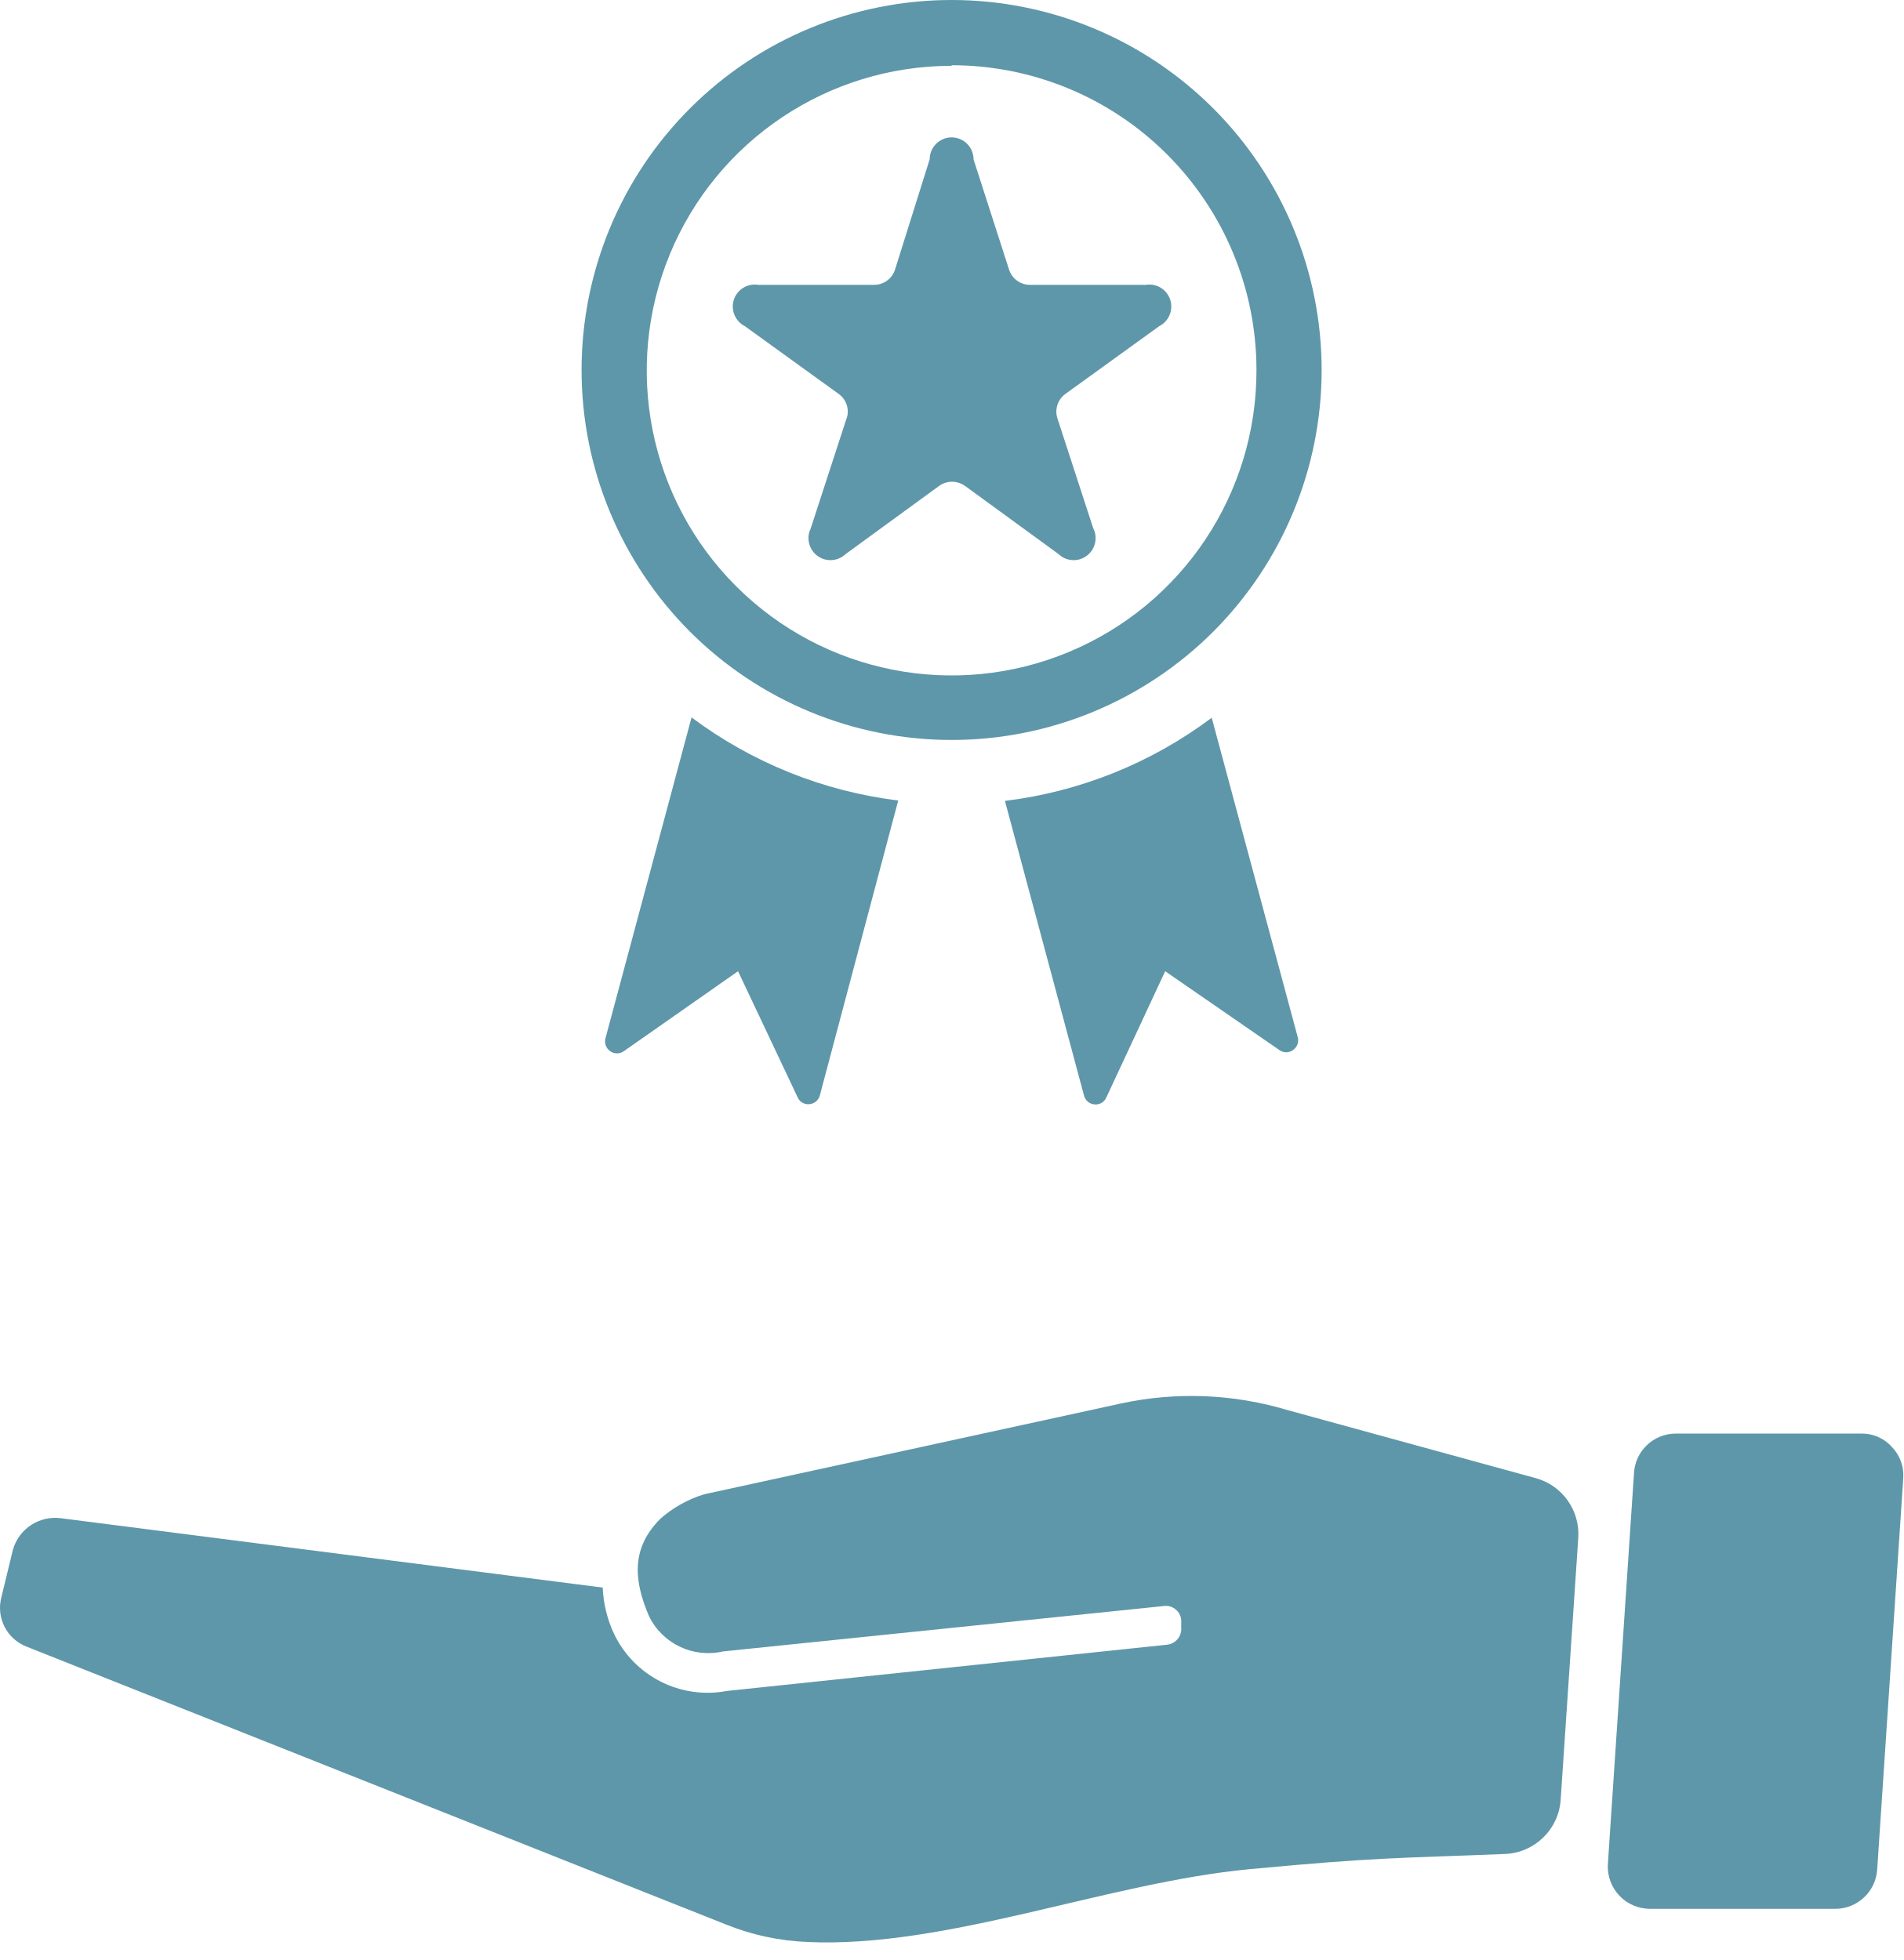
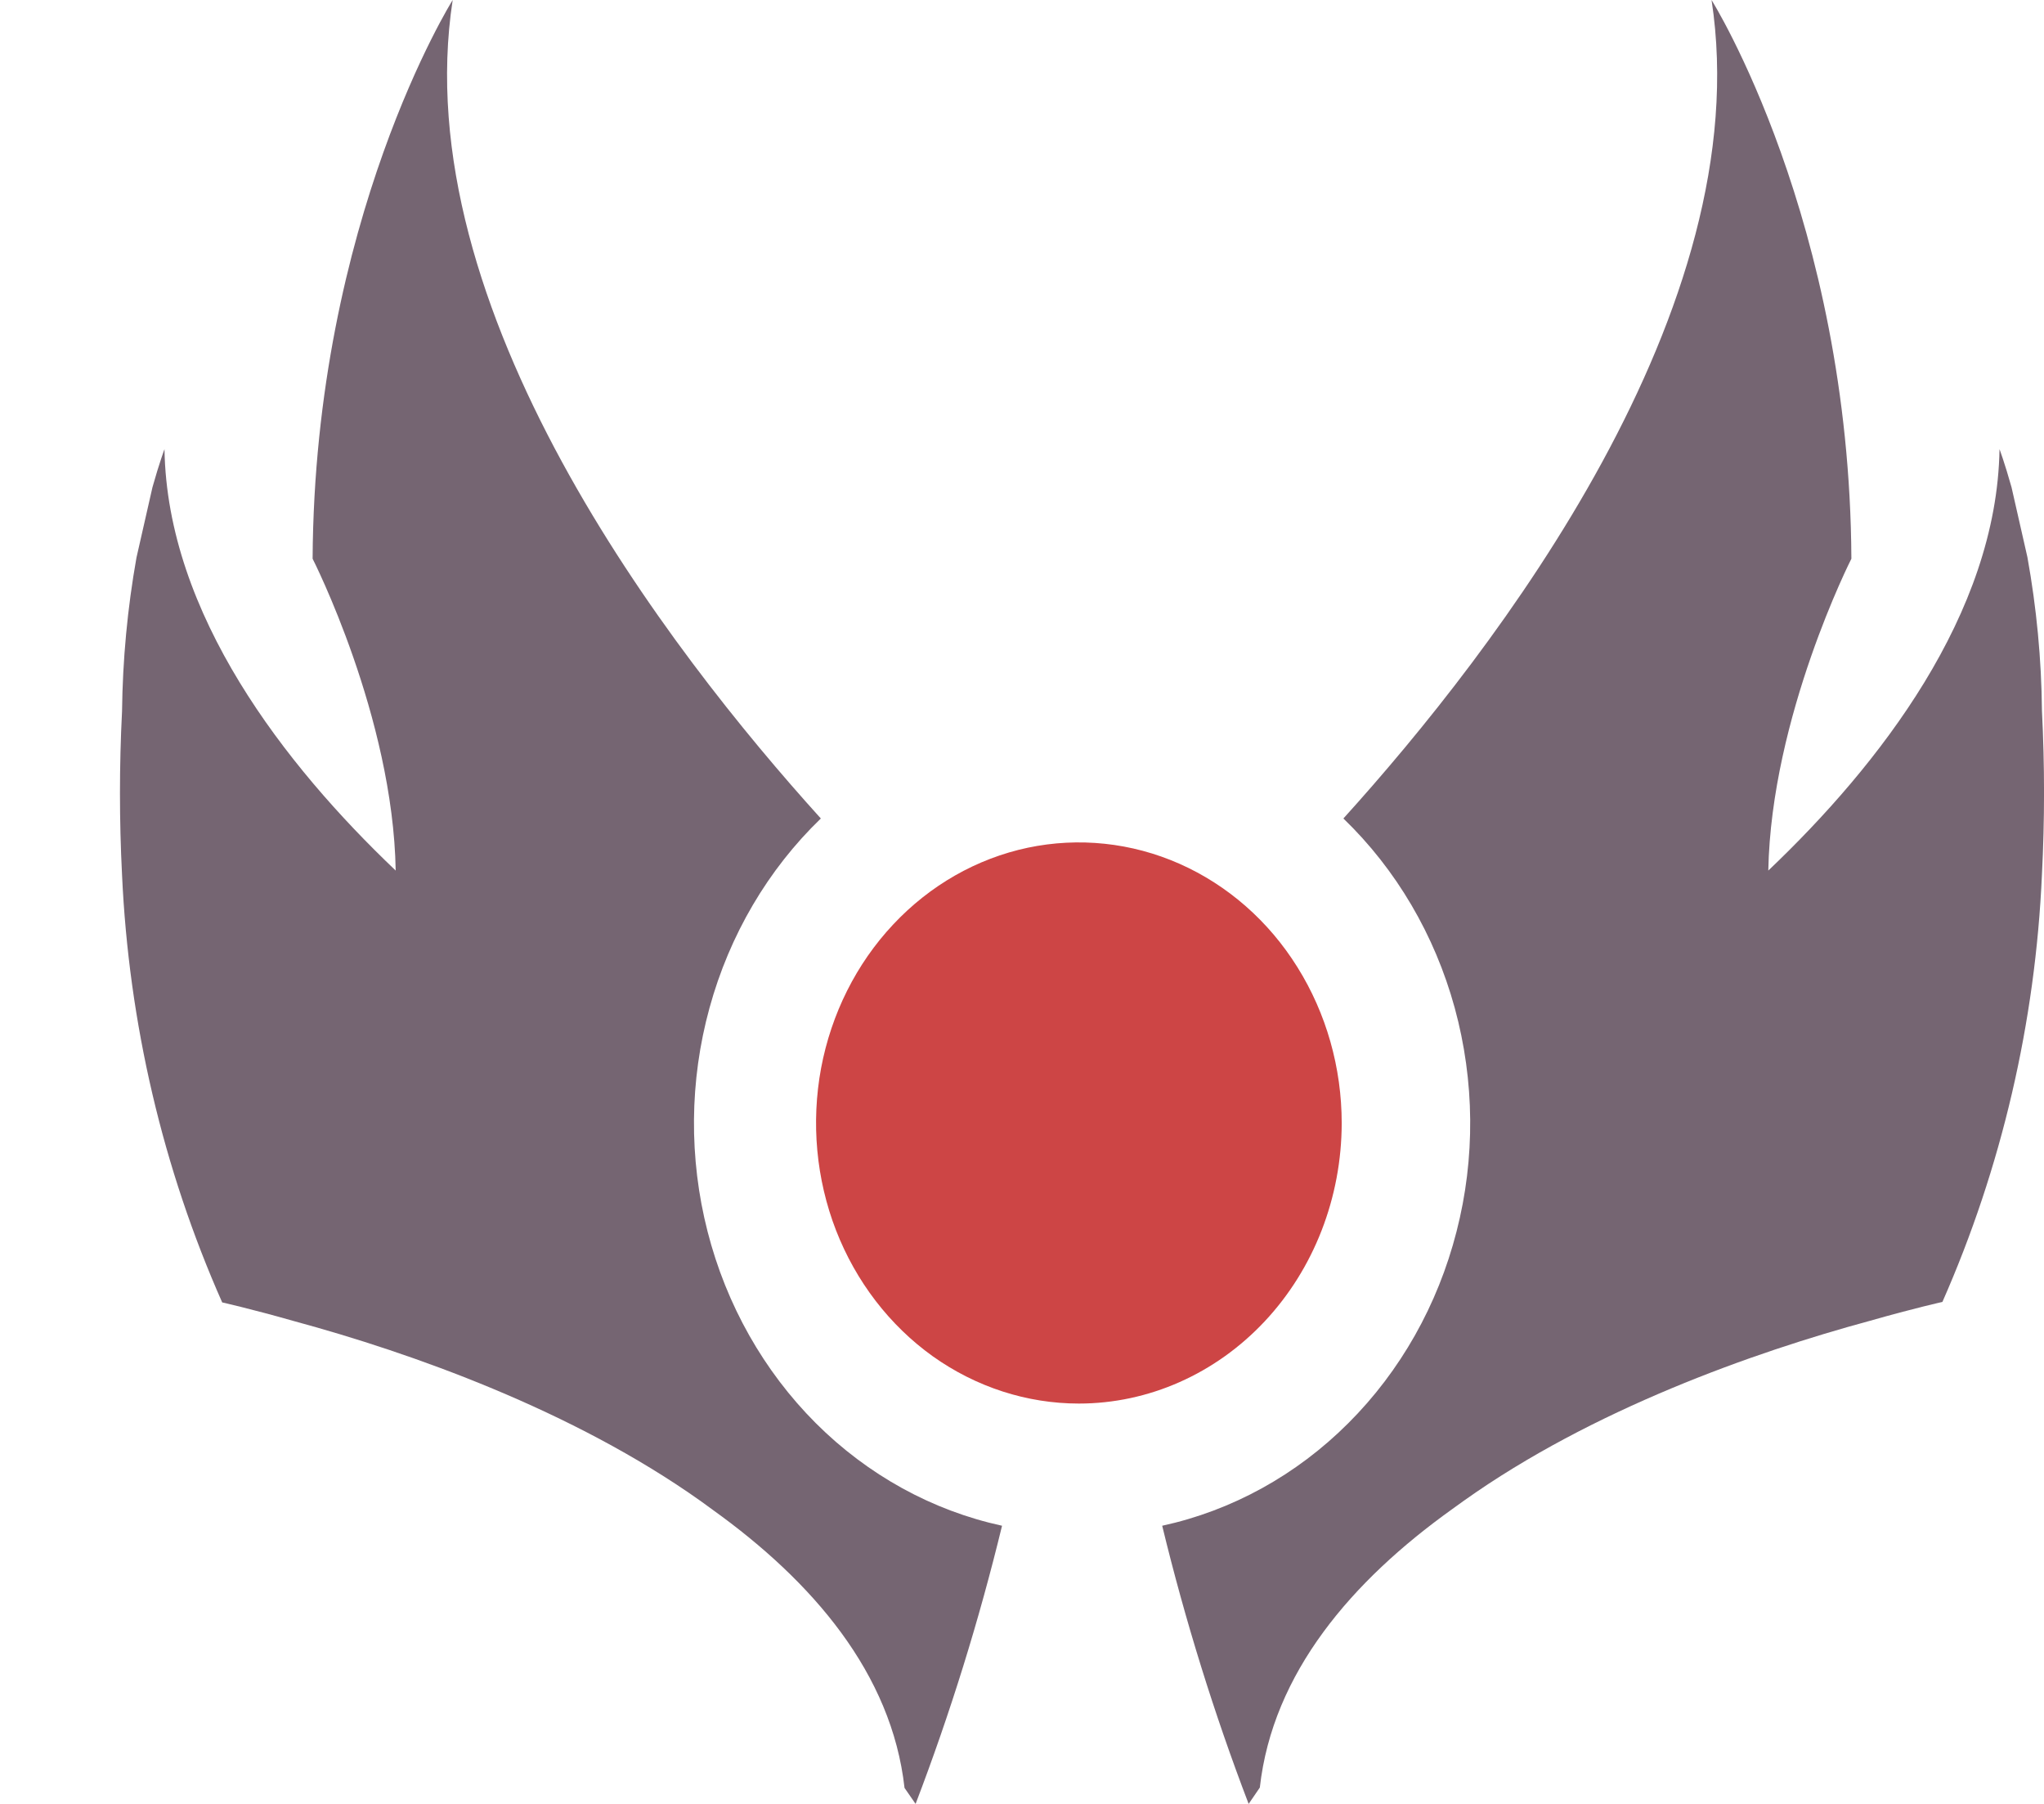
- <svg xmlns="http://www.w3.org/2000/svg" width="100" height="103" viewBox="0 0 100 103" fill="none">
-   <path fill-rule="evenodd" clip-rule="evenodd" d="M47.194 42.057L43.077 57.553C43.014 57.814 42.789 58.003 42.523 58.026C42.258 58.053 42.005 57.904 41.902 57.656L38.776 51.039L32.781 55.237C32.564 55.395 32.272 55.395 32.055 55.237C31.835 55.084 31.74 54.809 31.812 54.557L36.334 37.698H36.33C39.51 40.076 43.253 41.585 47.194 42.067L47.194 42.057ZM88.049 75.335H97.792C98.404 75.326 98.99 75.582 99.395 76.037C99.823 76.479 100.039 77.078 99.994 77.686L98.625 98.248C98.548 99.41 97.584 100.311 96.422 100.311H86.675C86.076 100.307 85.499 100.059 85.085 99.626C84.67 99.19 84.45 98.604 84.472 98.005L85.846 77.447V77.443C85.896 76.263 86.869 75.335 88.049 75.335ZM67.64 74.1L80.68 77.677C82.086 78.055 83.023 79.384 82.919 80.835L81.996 94.568C81.897 96.131 80.631 97.365 79.068 97.428C73.406 97.658 72.415 97.59 65.668 98.226C58.172 98.928 49.744 102.388 42.407 102.054L42.412 102.05C40.939 101.996 39.493 101.68 38.133 101.131L1.396 86.532C0.364 86.132 -0.203 85.028 0.067 83.96L0.68 81.434C0.995 80.335 2.071 79.632 3.207 79.785L31.665 83.429C31.701 84.262 31.899 85.082 32.251 85.839C33.309 88.082 35.755 89.325 38.192 88.861L61.335 86.429H61.33C61.776 86.375 62.1 85.974 62.06 85.528V85.123C62.037 84.906 61.934 84.708 61.763 84.573C61.592 84.433 61.375 84.37 61.159 84.397L37.979 86.785C36.412 87.145 34.799 86.375 34.097 84.929C33.218 82.888 33.245 81.271 34.687 79.821H34.682C35.353 79.231 36.137 78.79 36.988 78.528L58.897 73.754C61.794 73.128 64.802 73.249 67.64 74.1ZM51.149 8.374L53.005 14.139C53.154 14.648 53.631 14.99 54.158 14.968H60.203C60.762 14.878 61.307 15.211 61.482 15.752C61.658 16.292 61.41 16.882 60.906 17.139L56.005 20.679C55.573 20.972 55.392 21.522 55.564 22.012L57.442 27.778H57.447C57.69 28.282 57.537 28.886 57.086 29.215C56.636 29.544 56.014 29.503 55.613 29.116L50.726 25.553H50.722C50.307 25.238 49.731 25.238 49.316 25.553L44.429 29.116C44.024 29.503 43.402 29.544 42.952 29.215C42.501 28.886 42.348 28.282 42.591 27.778L44.469 22.012H44.474C44.65 21.521 44.469 20.972 44.033 20.679L39.132 17.139C38.627 16.882 38.38 16.292 38.555 15.752C38.731 15.211 39.276 14.878 39.839 14.968H45.879C46.411 14.99 46.884 14.648 47.032 14.139L48.843 8.374C48.843 7.738 49.361 7.22 49.996 7.22C50.632 7.22 51.149 7.738 51.149 8.374ZM49.996 0C44.839 0 39.893 2.049 36.249 5.698C32.605 9.342 30.555 14.288 30.555 19.445C30.555 24.598 32.605 29.544 36.249 33.193C39.893 36.837 44.839 38.886 49.996 38.886C55.154 38.886 60.099 36.837 63.744 33.193C67.388 29.544 69.437 24.598 69.437 19.445C69.437 14.288 67.388 9.342 63.744 5.698C60.099 2.049 55.154 0 49.996 0ZM49.996 3.459C43.514 3.459 37.672 7.369 35.195 13.355C32.718 19.346 34.096 26.238 38.681 30.814C43.271 35.395 50.167 36.756 56.148 34.265C62.135 31.774 66.026 25.923 66.013 19.445C66.013 15.197 64.324 11.121 61.319 8.117C58.32 5.112 54.243 3.428 49.996 3.428L49.996 3.459ZM52.798 42.088C56.739 41.606 60.482 40.102 63.662 37.719L68.18 54.498C68.252 54.755 68.158 55.025 67.937 55.178C67.725 55.34 67.428 55.34 67.212 55.178L61.217 51.039L58.127 57.669C58.023 57.917 57.771 58.065 57.505 58.038C57.235 58.016 57.014 57.827 56.951 57.565L52.798 42.088Z" fill="#5E97A9" />
+ <svg xmlns="http://www.w3.org/2000/svg" width="17" height="15" viewBox="0 0 17 15" fill="none">
+   <path d="M7.615 15C7.903 14.247 8.143 13.474 8.334 12.687C7.754 12.561 7.218 12.266 6.785 11.834C6.353 11.402 6.041 10.851 5.885 10.241C5.729 9.632 5.734 8.988 5.901 8.381C6.067 7.775 6.388 7.229 6.827 6.806C5.56 5.406 3.371 2.564 3.765 0C3.765 0 2.616 1.83 2.6 4.646C2.6 4.646 3.269 5.959 3.291 7.239C2.37 6.363 1.39 5.107 1.368 3.735C1.368 3.735 1.325 3.849 1.268 4.052L1.135 4.637C1.06 5.058 1.02 5.486 1.015 5.915C0.992 6.368 0.992 6.821 1.015 7.274C1.071 8.506 1.354 9.715 1.848 10.83C1.848 10.83 2.082 10.882 2.451 10.987C3.417 11.249 4.762 11.725 5.828 12.482L5.927 12.554C6.758 13.15 7.416 13.914 7.523 14.867" fill="#756572" />
+   <path d="M11.159 9.34C11.159 8.878 11.031 8.427 10.791 8.043C10.552 7.659 10.21 7.36 9.811 7.183C9.411 7.006 8.972 6.96 8.548 7.049C8.124 7.139 7.734 7.361 7.428 7.688C7.122 8.014 6.914 8.43 6.829 8.882C6.745 9.335 6.788 9.804 6.953 10.23C7.119 10.657 7.399 11.021 7.758 11.278C8.118 11.534 8.541 11.671 8.973 11.671C9.552 11.671 10.108 11.425 10.518 10.988C10.928 10.551 11.158 9.958 11.159 9.34Z" fill="#CD4545" />
+   <path d="M10.385 15C10.097 14.247 9.857 13.474 9.666 12.687C10.246 12.561 10.782 12.266 11.214 11.834C11.647 11.402 11.958 10.851 12.114 10.241C12.271 9.632 12.265 8.988 12.099 8.381C11.933 7.775 11.612 7.229 11.173 6.806C12.44 5.406 14.629 2.564 14.235 0C14.235 0 15.384 1.83 15.398 4.646C15.398 4.646 14.731 5.959 14.707 7.239C15.628 6.363 16.608 5.107 16.63 3.735C16.63 3.735 16.673 3.849 16.73 4.052L16.862 4.633C16.938 5.054 16.979 5.482 16.983 5.911C17.006 6.364 17.006 6.818 16.983 7.27C16.929 8.502 16.647 9.711 16.155 10.826C16.155 10.826 15.92 10.878 15.552 10.983C14.584 11.245 13.241 11.721 12.175 12.479L12.075 12.551C11.244 13.146 10.585 13.91 10.478 14.864" fill="#756572" />
</svg>
